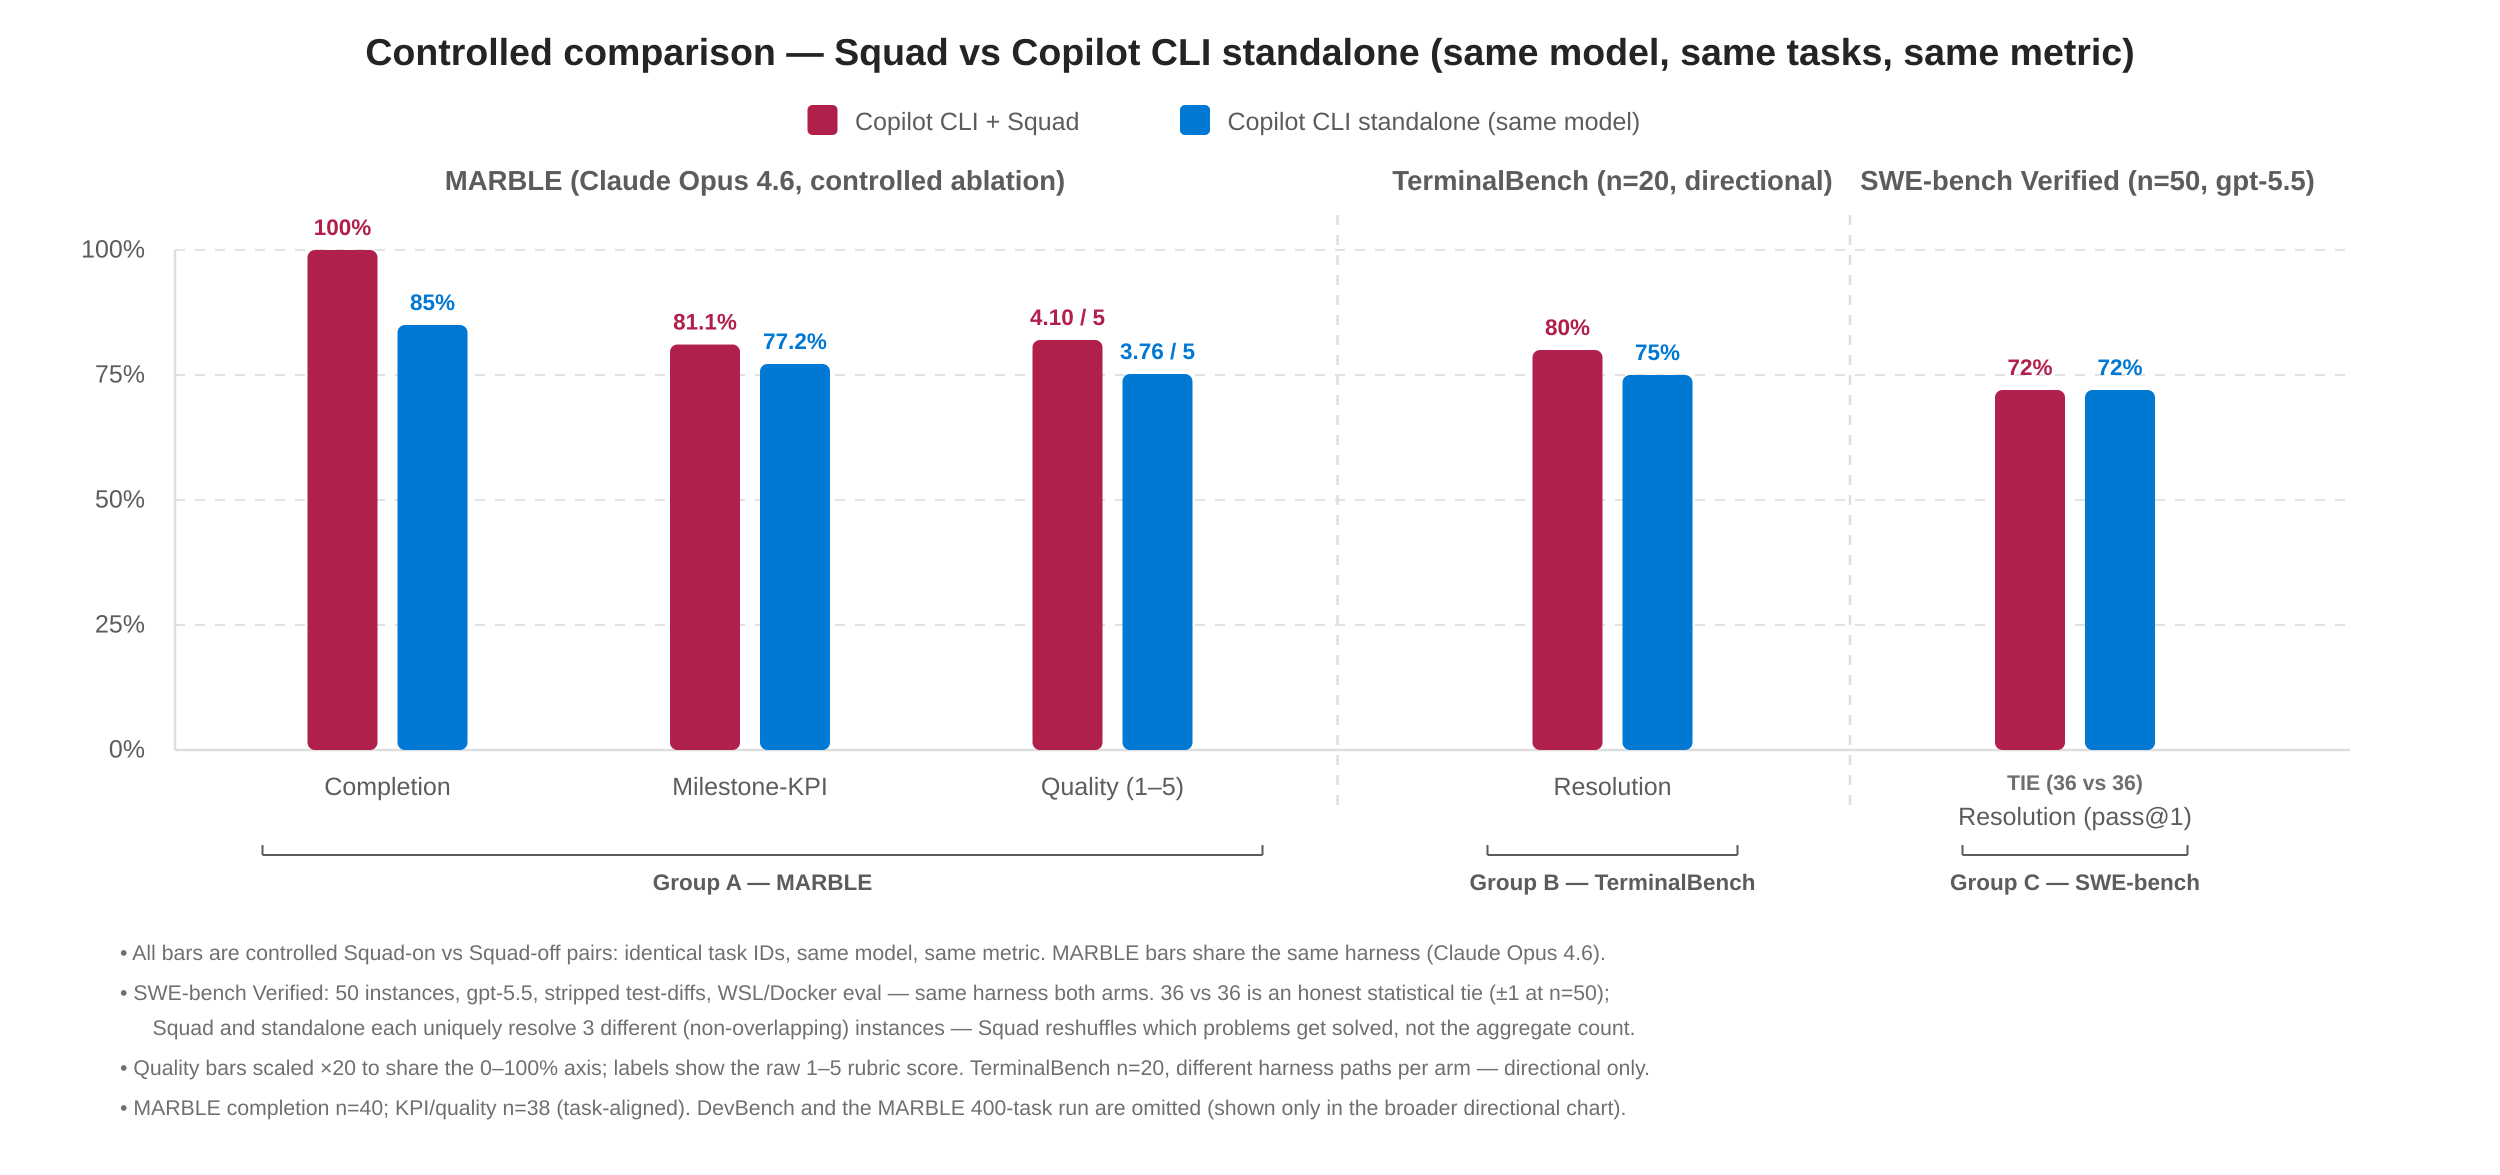
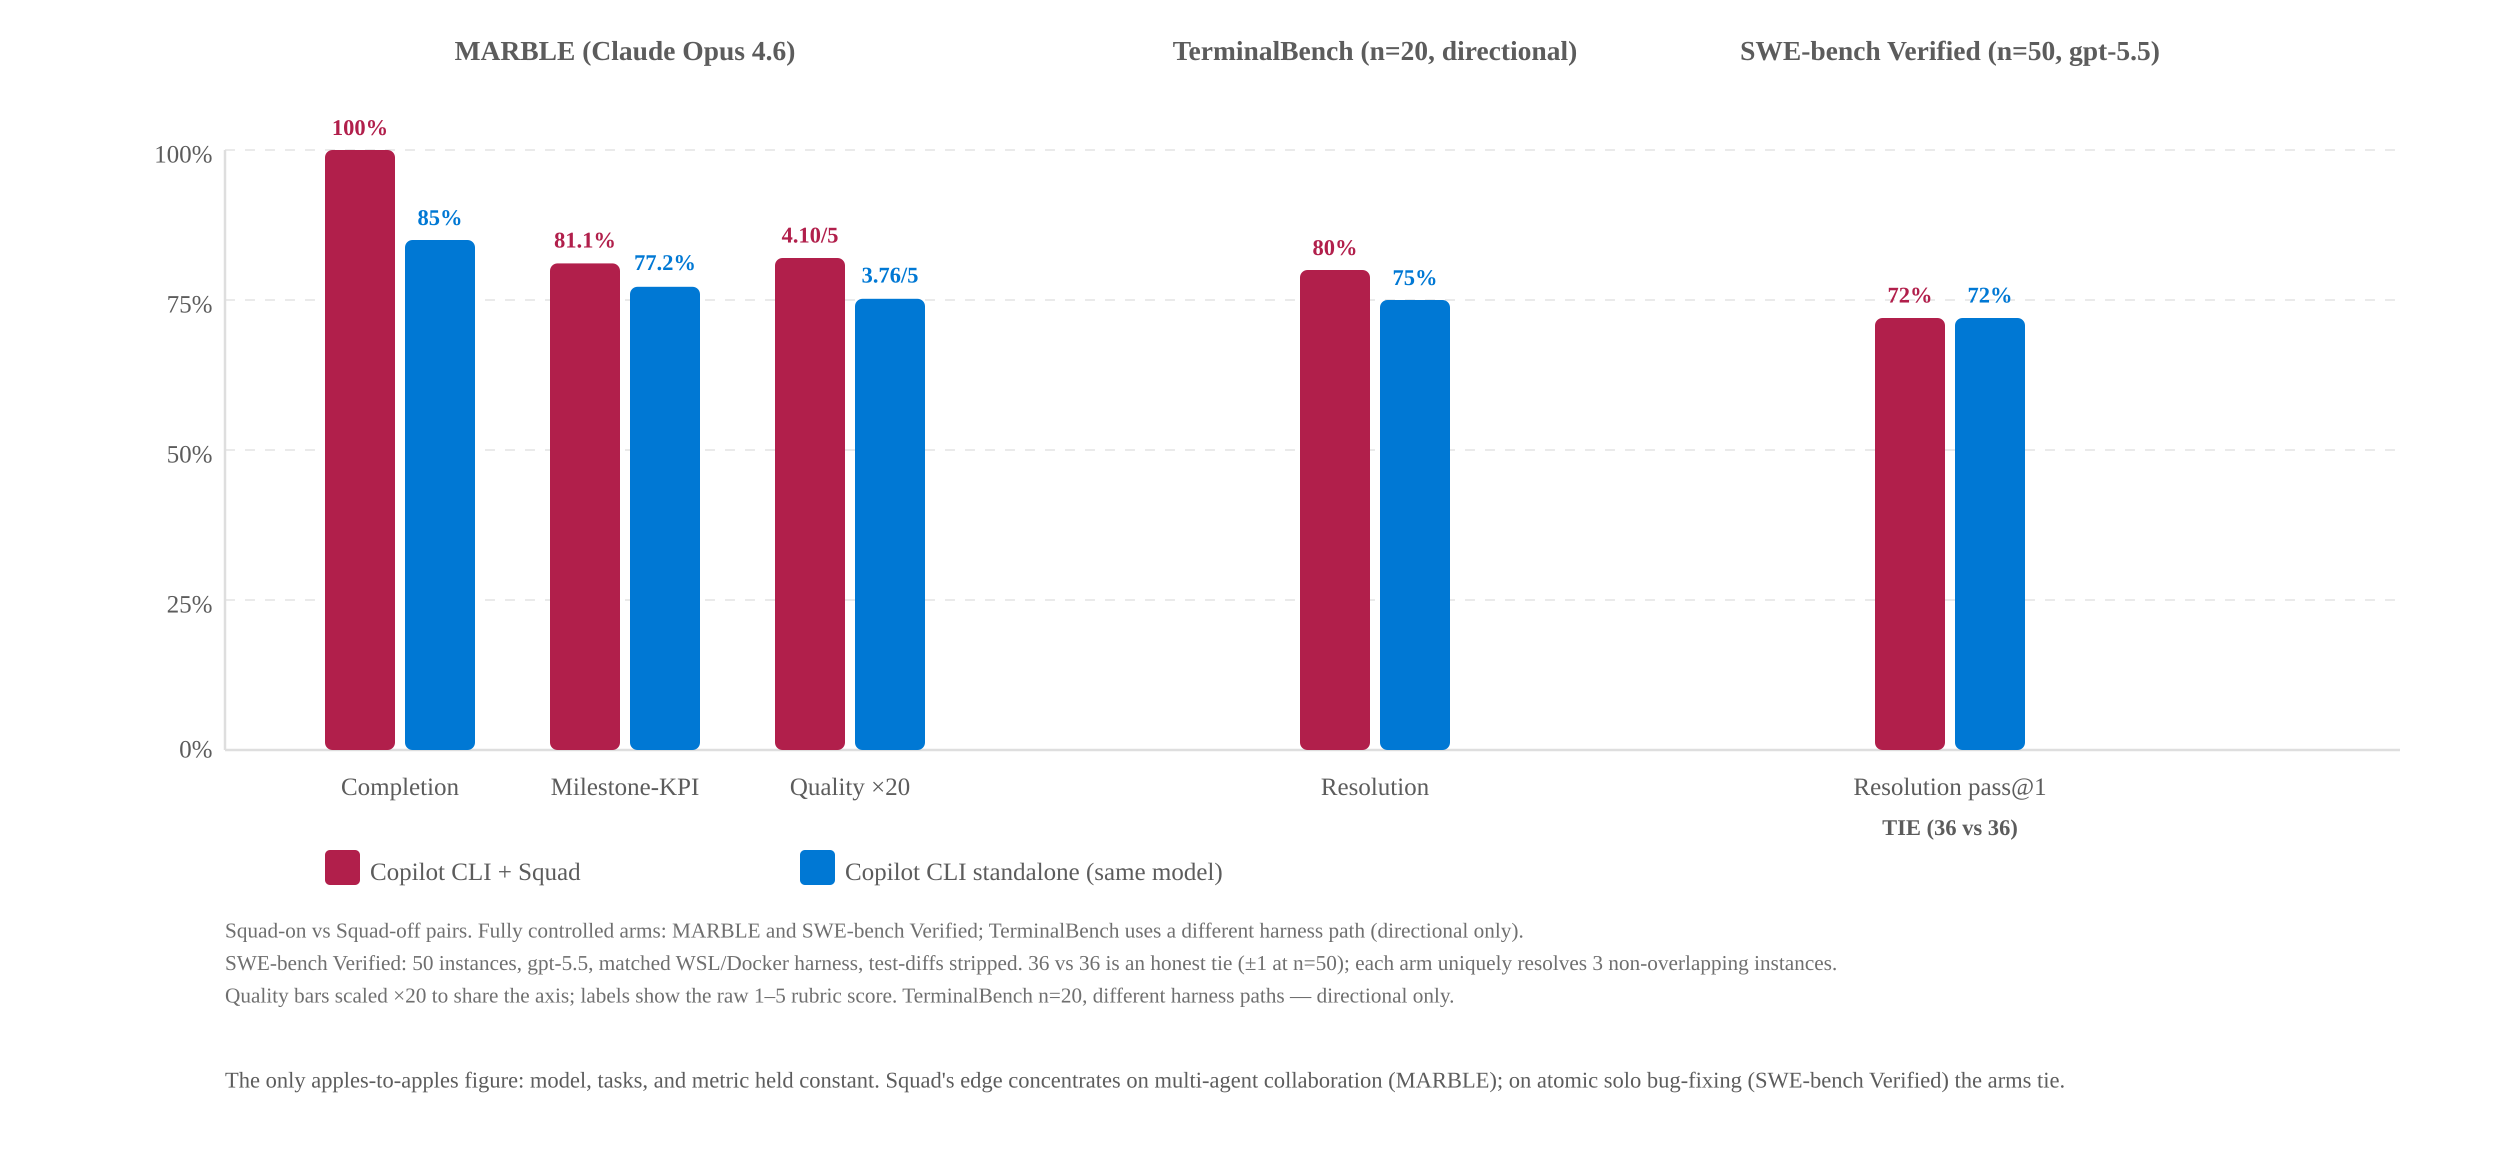
- <svg xmlns="http://www.w3.org/2000/svg" width="100%" viewBox="0 0 1000 470" role="img" aria-labelledby="title desc">
-   <rect x="0" y="0" width="1000" height="470" fill="#ffffff" />
-   <text x="500" y="26" text-anchor="middle" font-family="Segoe UI, Arial, sans-serif" font-size="15" font-weight="700" fill="#242424">Controlled comparison — Squad vs Copilot CLI standalone (same model, same tasks, same metric)</text>
-   <g font-family="Segoe UI, Arial, sans-serif" font-size="10" fill="#5c5c5c">
-     <rect x="323" y="42" width="12" height="12" rx="2" fill="#b11f4b" />
-     <text x="342" y="52">Copilot CLI + Squad</text>
-     <rect x="472" y="42" width="12" height="12" rx="2" fill="#0078d4" />
-     <text x="491" y="52">Copilot CLI standalone (same model)</text>
-   </g>
-   <g font-family="Segoe UI, Arial, sans-serif">
-     <text x="302" y="76" text-anchor="middle" font-size="11" font-weight="600" fill="#5c5c5c">MARBLE (Claude Opus 4.6, controlled ablation)</text>
-     <text x="645" y="76" text-anchor="middle" font-size="11" font-weight="600" fill="#5c5c5c">TerminalBench (n=20, directional)</text>
-     <text x="835" y="76" text-anchor="middle" font-size="11" font-weight="600" fill="#5c5c5c">SWE-bench Verified (n=50, gpt-5.5)</text>
-     <line x1="535" y1="86" x2="535" y2="323" stroke="#dedede" stroke-width="1" stroke-dasharray="4,4" />
-     <line x1="740" y1="86" x2="740" y2="323" stroke="#dedede" stroke-width="1" stroke-dasharray="4,4" />
-   </g>
-   <g stroke="#dedede" stroke-dasharray="4,4" stroke-width="0.7">
-     <line x1="70" y1="100" x2="940" y2="100" />
-     <line x1="70" y1="150" x2="940" y2="150" />
-     <line x1="70" y1="200" x2="940" y2="200" />
-     <line x1="70" y1="250" x2="940" y2="250" />
-   </g>
-   <line x1="70" y1="300" x2="940" y2="300" stroke="#dedede" stroke-width="1" />
-   <line x1="70" y1="100" x2="70" y2="300" stroke="#dedede" stroke-width="1" />
-   <g font-family="Segoe UI, Arial, sans-serif" font-size="10" fill="#5c5c5c">
-     <text x="58" y="303" text-anchor="end">0%</text>
-     <text x="58" y="253" text-anchor="end">25%</text>
-     <text x="58" y="203" text-anchor="end">50%</text>
-     <text x="58" y="153" text-anchor="end">75%</text>
-     <text x="58" y="103" text-anchor="end">100%</text>
-   </g>
-   <g font-family="Segoe UI, Arial, sans-serif">
-     <rect x="123" y="100" width="28" height="200" rx="3" fill="#b11f4b" />
-     <rect x="159" y="130" width="28" height="170" rx="3" fill="#0078d4" />
-     <text x="137" y="94" text-anchor="middle" font-size="9" font-weight="600" fill="#b11f4b">100%</text>
-     <text x="173" y="124" text-anchor="middle" font-size="9" font-weight="600" fill="#0078d4">85%</text>
-     <rect x="268" y="137.8" width="28" height="162.2" rx="3" fill="#b11f4b" />
-     <rect x="304" y="145.6" width="28" height="154.4" rx="3" fill="#0078d4" />
-     <text x="282" y="131.8" text-anchor="middle" font-size="9" font-weight="600" fill="#b11f4b">81.1%</text>
-     <text x="318" y="139.6" text-anchor="middle" font-size="9" font-weight="600" fill="#0078d4">77.2%</text>
-     <rect x="413" y="136" width="28" height="164" rx="3" fill="#b11f4b" />
-     <rect x="449" y="149.6" width="28" height="150.4" rx="3" fill="#0078d4" />
-     <text x="427" y="130" text-anchor="middle" font-size="9" font-weight="600" fill="#b11f4b">4.10 / 5</text>
-     <text x="463" y="143.6" text-anchor="middle" font-size="9" font-weight="600" fill="#0078d4">3.76 / 5</text>
-     <rect x="613" y="140" width="28" height="160" rx="3" fill="#b11f4b" />
-     <rect x="649" y="150" width="28" height="150" rx="3" fill="#0078d4" />
-     <text x="627" y="134" text-anchor="middle" font-size="9" font-weight="600" fill="#b11f4b">80%</text>
-     <text x="663" y="144" text-anchor="middle" font-size="9" font-weight="600" fill="#0078d4">75%</text>
-     <rect x="798" y="156" width="28" height="144" rx="3" fill="#b11f4b" />
-     <rect x="834" y="156" width="28" height="144" rx="3" fill="#0078d4" />
-     <text x="812" y="150" text-anchor="middle" font-size="9" font-weight="600" fill="#b11f4b">72%</text>
-     <text x="848" y="150" text-anchor="middle" font-size="9" font-weight="600" fill="#0078d4">72%</text>
-     <text x="830" y="316" text-anchor="middle" font-size="8.5" font-weight="700" fill="#6f6f6f">TIE (36 vs 36)</text>
-   </g>
-   <g font-family="Segoe UI, Arial, sans-serif" font-size="10" fill="#5c5c5c">
-     <text x="155" y="318" text-anchor="middle">Completion</text>
-     <text x="300" y="318" text-anchor="middle">Milestone-KPI</text>
-     <text x="445" y="318" text-anchor="middle">Quality (1–5)</text>
-     <text x="645" y="318" text-anchor="middle">Resolution</text>
-     <text x="830" y="330" text-anchor="middle">Resolution (pass@1)</text>
-   </g>
-   <g stroke="#5c5c5c" stroke-width="0.8" fill="none">
-     <path d="M105 342 H505" />
-     <path d="M105 342 V338 M505 342 V338" />
-     <path d="M595 342 H695" />
-     <path d="M595 342 V338 M695 342 V338" />
-     <path d="M785 342 H875" />
-     <path d="M785 342 V338 M875 342 V338" />
-   </g>
-   <g font-family="Segoe UI, Arial, sans-serif" font-size="9" font-weight="600" fill="#5c5c5c">
-     <text x="305" y="356" text-anchor="middle">Group A — MARBLE</text>
-     <text x="645" y="356" text-anchor="middle">Group B — TerminalBench</text>
-     <text x="830" y="356" text-anchor="middle">Group C — SWE-bench</text>
-   </g>
-   <g font-family="Segoe UI, Arial, sans-serif" font-size="8.5" fill="#6f6f6f">
-     <text x="48" y="384">• All bars are controlled Squad-on vs Squad-off pairs: identical task IDs, same model, same metric. MARBLE bars share the same harness (Claude Opus 4.6).</text>
-     <text x="48" y="400">• SWE-bench Verified: 50 instances, gpt-5.5, stripped test-diffs, WSL/Docker eval — same harness both arms. 36 vs 36 is an honest statistical tie (±1 at n=50);</text>
-     <text x="61" y="414">Squad and standalone each uniquely resolve 3 different (non-overlapping) instances — Squad reshuffles which problems get solved, not the aggregate count.</text>
-     <text x="48" y="430">• Quality bars scaled ×20 to share the 0–100% axis; labels show the raw 1–5 rubric score. TerminalBench n=20, different harness paths per arm — directional only.</text>
-     <text x="48" y="446">• MARBLE completion n=40; KPI/quality n=38 (task-aligned). DevBench and the MARBLE 400-task run are omitted (shown only in the broader directional chart).</text>
-   </g>
+ <svg xmlns="http://www.w3.org/2000/svg" width="100%" height="470" viewBox="0 0 1000 470" role="img" aria-labelledby="title desc">
+   <rect x="0" y="0" width="100%" height="100%" fill="#ffffff" />
+   <text x="250" y="24" text-anchor="middle" font-size="11" font-weight="600" fill="#5c5c5c">MARBLE (Claude Opus 4.6)</text>
+   <text x="550" y="24" text-anchor="middle" font-size="11" font-weight="600" fill="#5c5c5c">TerminalBench (n=20, directional)</text>
+   <text x="780" y="24" text-anchor="middle" font-size="11" font-weight="600" fill="#5c5c5c">SWE-bench Verified (n=50, gpt-5.5)</text>
+   <line x1="90" y1="60" x2="90" y2="300" stroke="#dedede" stroke-width="1" />
+   <text x="85" y="65" text-anchor="end" font-size="10" fill="#5c5c5c">100%</text>
+   <text x="85" y="125" text-anchor="end" font-size="10" fill="#5c5c5c">75%</text>
+   <text x="85" y="185" text-anchor="end" font-size="10" fill="#5c5c5c">50%</text>
+   <text x="85" y="245" text-anchor="end" font-size="10" fill="#5c5c5c">25%</text>
+   <text x="85" y="303" text-anchor="end" font-size="10" fill="#5c5c5c">0%</text>
+   <line x1="90" y1="60" x2="960" y2="60" stroke="#dedede" stroke-width="0.5" stroke-dasharray="4,4" />
+   <line x1="90" y1="120" x2="960" y2="120" stroke="#dedede" stroke-width="0.5" stroke-dasharray="4,4" />
+   <line x1="90" y1="180" x2="960" y2="180" stroke="#dedede" stroke-width="0.5" stroke-dasharray="4,4" />
+   <line x1="90" y1="240" x2="960" y2="240" stroke="#dedede" stroke-width="0.5" stroke-dasharray="4,4" />
+   <line x1="90" y1="300" x2="960" y2="300" stroke="#dedede" stroke-width="1" />
+   <rect x="130" y="60" width="28" height="240" fill="#b11f4b" rx="3" />
+   <text x="144" y="54" text-anchor="middle" font-size="9" font-weight="600" fill="#b11f4b">100%</text>
+   <rect x="162" y="96" width="28" height="204" fill="#0078d4" rx="3" />
+   <text x="176" y="90" text-anchor="middle" font-size="9" font-weight="600" fill="#0078d4">85%</text>
+   <text x="160" y="318" text-anchor="middle" font-size="10" fill="#5c5c5c">Completion</text>
+   <rect x="220" y="105.36" width="28" height="194.64" fill="#b11f4b" rx="3" />
+   <text x="234" y="99" text-anchor="middle" font-size="9" font-weight="600" fill="#b11f4b">81.1%</text>
+   <rect x="252" y="114.72" width="28" height="185.28" fill="#0078d4" rx="3" />
+   <text x="266" y="108" text-anchor="middle" font-size="9" font-weight="600" fill="#0078d4">77.2%</text>
+   <text x="250" y="318" text-anchor="middle" font-size="10" fill="#5c5c5c">Milestone-KPI</text>
+   <rect x="310" y="103.2" width="28" height="196.8" fill="#b11f4b" rx="3" />
+   <text x="324" y="97" text-anchor="middle" font-size="9" font-weight="600" fill="#b11f4b">4.10/5</text>
+   <rect x="342" y="119.52" width="28" height="180.48" fill="#0078d4" rx="3" />
+   <text x="356" y="113" text-anchor="middle" font-size="9" font-weight="600" fill="#0078d4">3.76/5</text>
+   <text x="340" y="318" text-anchor="middle" font-size="10" fill="#5c5c5c">Quality ×20</text>
+   <rect x="520" y="108" width="28" height="192" fill="#b11f4b" rx="3" />
+   <text x="534" y="102" text-anchor="middle" font-size="9" font-weight="600" fill="#b11f4b">80%</text>
+   <rect x="552" y="120" width="28" height="180" fill="#0078d4" rx="3" />
+   <text x="566" y="114" text-anchor="middle" font-size="9" font-weight="600" fill="#0078d4">75%</text>
+   <text x="550" y="318" text-anchor="middle" font-size="10" fill="#5c5c5c">Resolution</text>
+   <rect x="750" y="127.2" width="28" height="172.8" fill="#b11f4b" rx="3" />
+   <text x="764" y="121" text-anchor="middle" font-size="9" font-weight="600" fill="#b11f4b">72%</text>
+   <rect x="782" y="127.2" width="28" height="172.8" fill="#0078d4" rx="3" />
+   <text x="796" y="121" text-anchor="middle" font-size="9" font-weight="600" fill="#0078d4">72%</text>
+   <text x="780" y="318" text-anchor="middle" font-size="10" fill="#5c5c5c">Resolution pass@1</text>
+   <text x="780" y="334" text-anchor="middle" font-size="9" font-weight="700" fill="#5c5c5c">TIE (36 vs 36)</text>
+   <rect x="130" y="340" width="14" height="14" fill="#b11f4b" rx="2" />
+   <text x="148" y="352" font-size="10" fill="#5c5c5c">Copilot CLI + Squad</text>
+   <rect x="320" y="340" width="14" height="14" fill="#0078d4" rx="2" />
+   <text x="338" y="352" font-size="10" fill="#5c5c5c">Copilot CLI standalone (same model)</text>
+   <text x="90" y="375" font-size="8.5" fill="#6f6f6f">Squad-on vs Squad-off pairs. Fully controlled arms: MARBLE and SWE-bench Verified; TerminalBench uses a different harness path (directional only).</text>
+   <text x="90" y="388" font-size="8.5" fill="#6f6f6f">SWE-bench Verified: 50 instances, gpt-5.5, matched WSL/Docker harness, test-diffs stripped. 36 vs 36 is an honest tie (±1 at n=50); each arm uniquely resolves 3 non-overlapping instances.</text>
+   <text x="90" y="401" font-size="8.5" fill="#6f6f6f">Quality bars scaled ×20 to share the axis; labels show the raw 1–5 rubric score. TerminalBench n=20, different harness paths — directional only.</text>
+   <text x="90" y="435" font-size="9" fill="#5c5c5c">The only apples-to-apples figure: model, tasks, and metric held constant. Squad's edge concentrates on multi-agent collaboration (MARBLE); on atomic solo bug-fixing (SWE-bench Verified) the arms tie.</text>
</svg>
